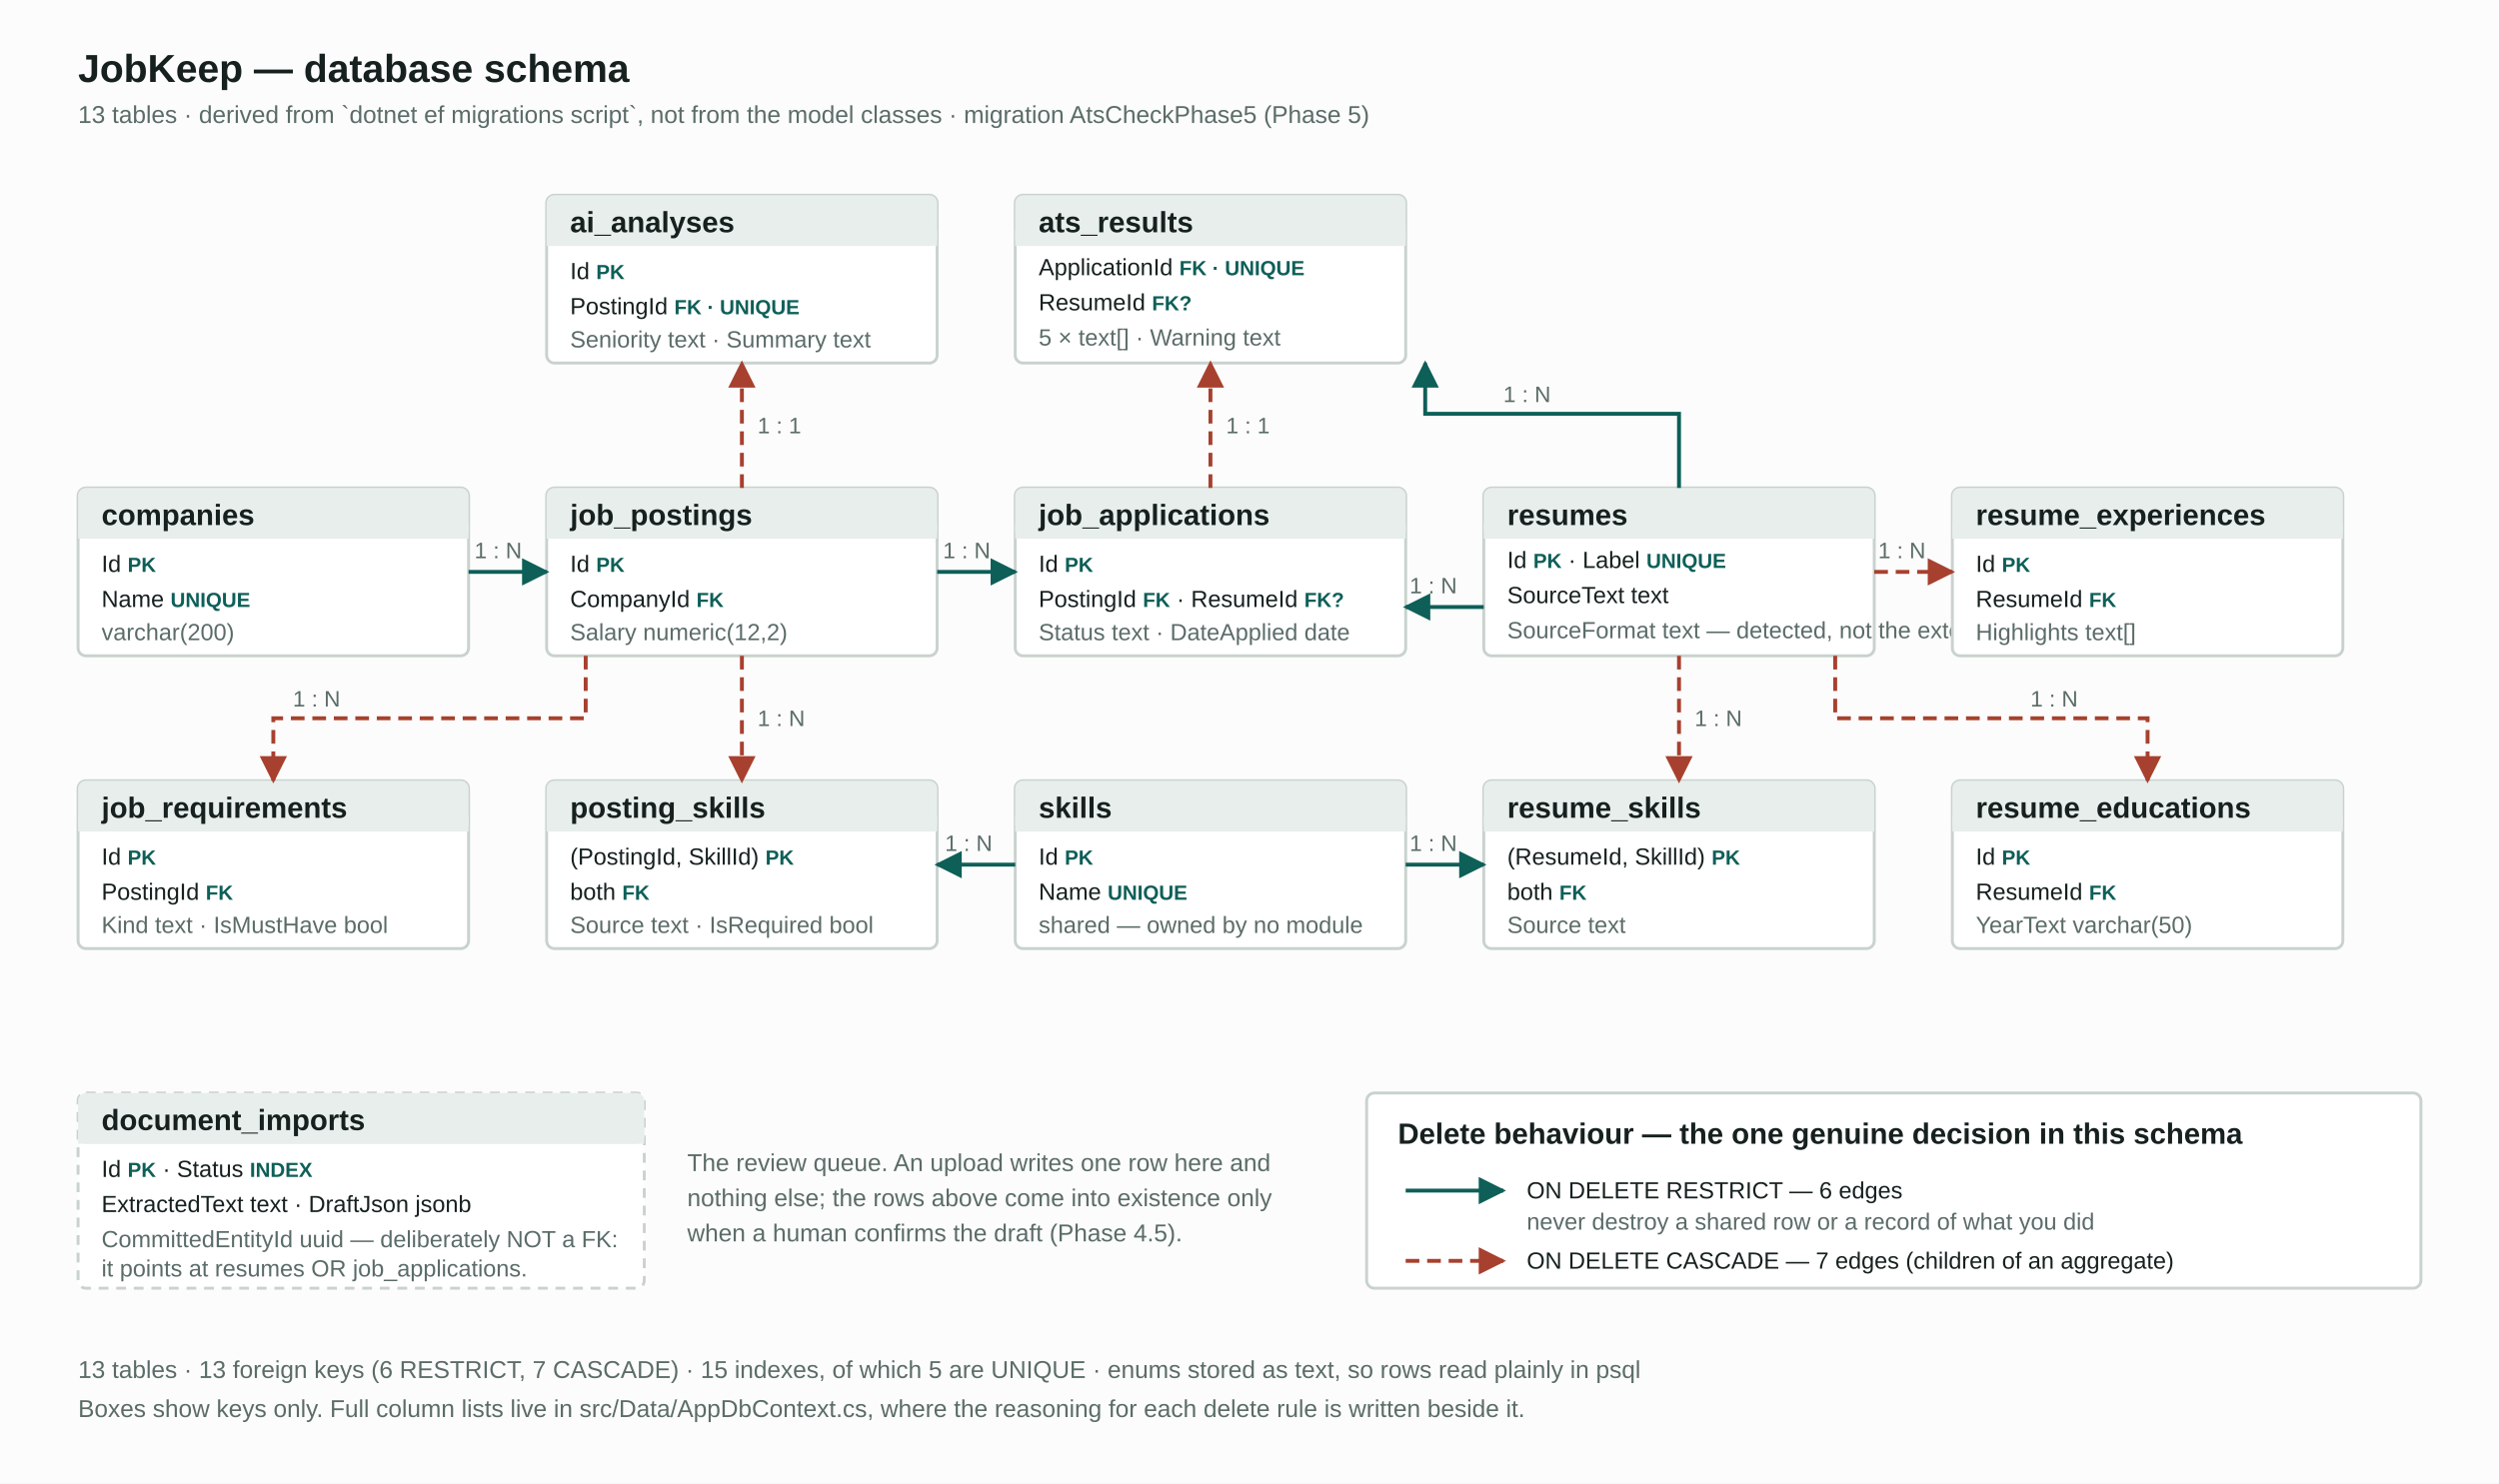
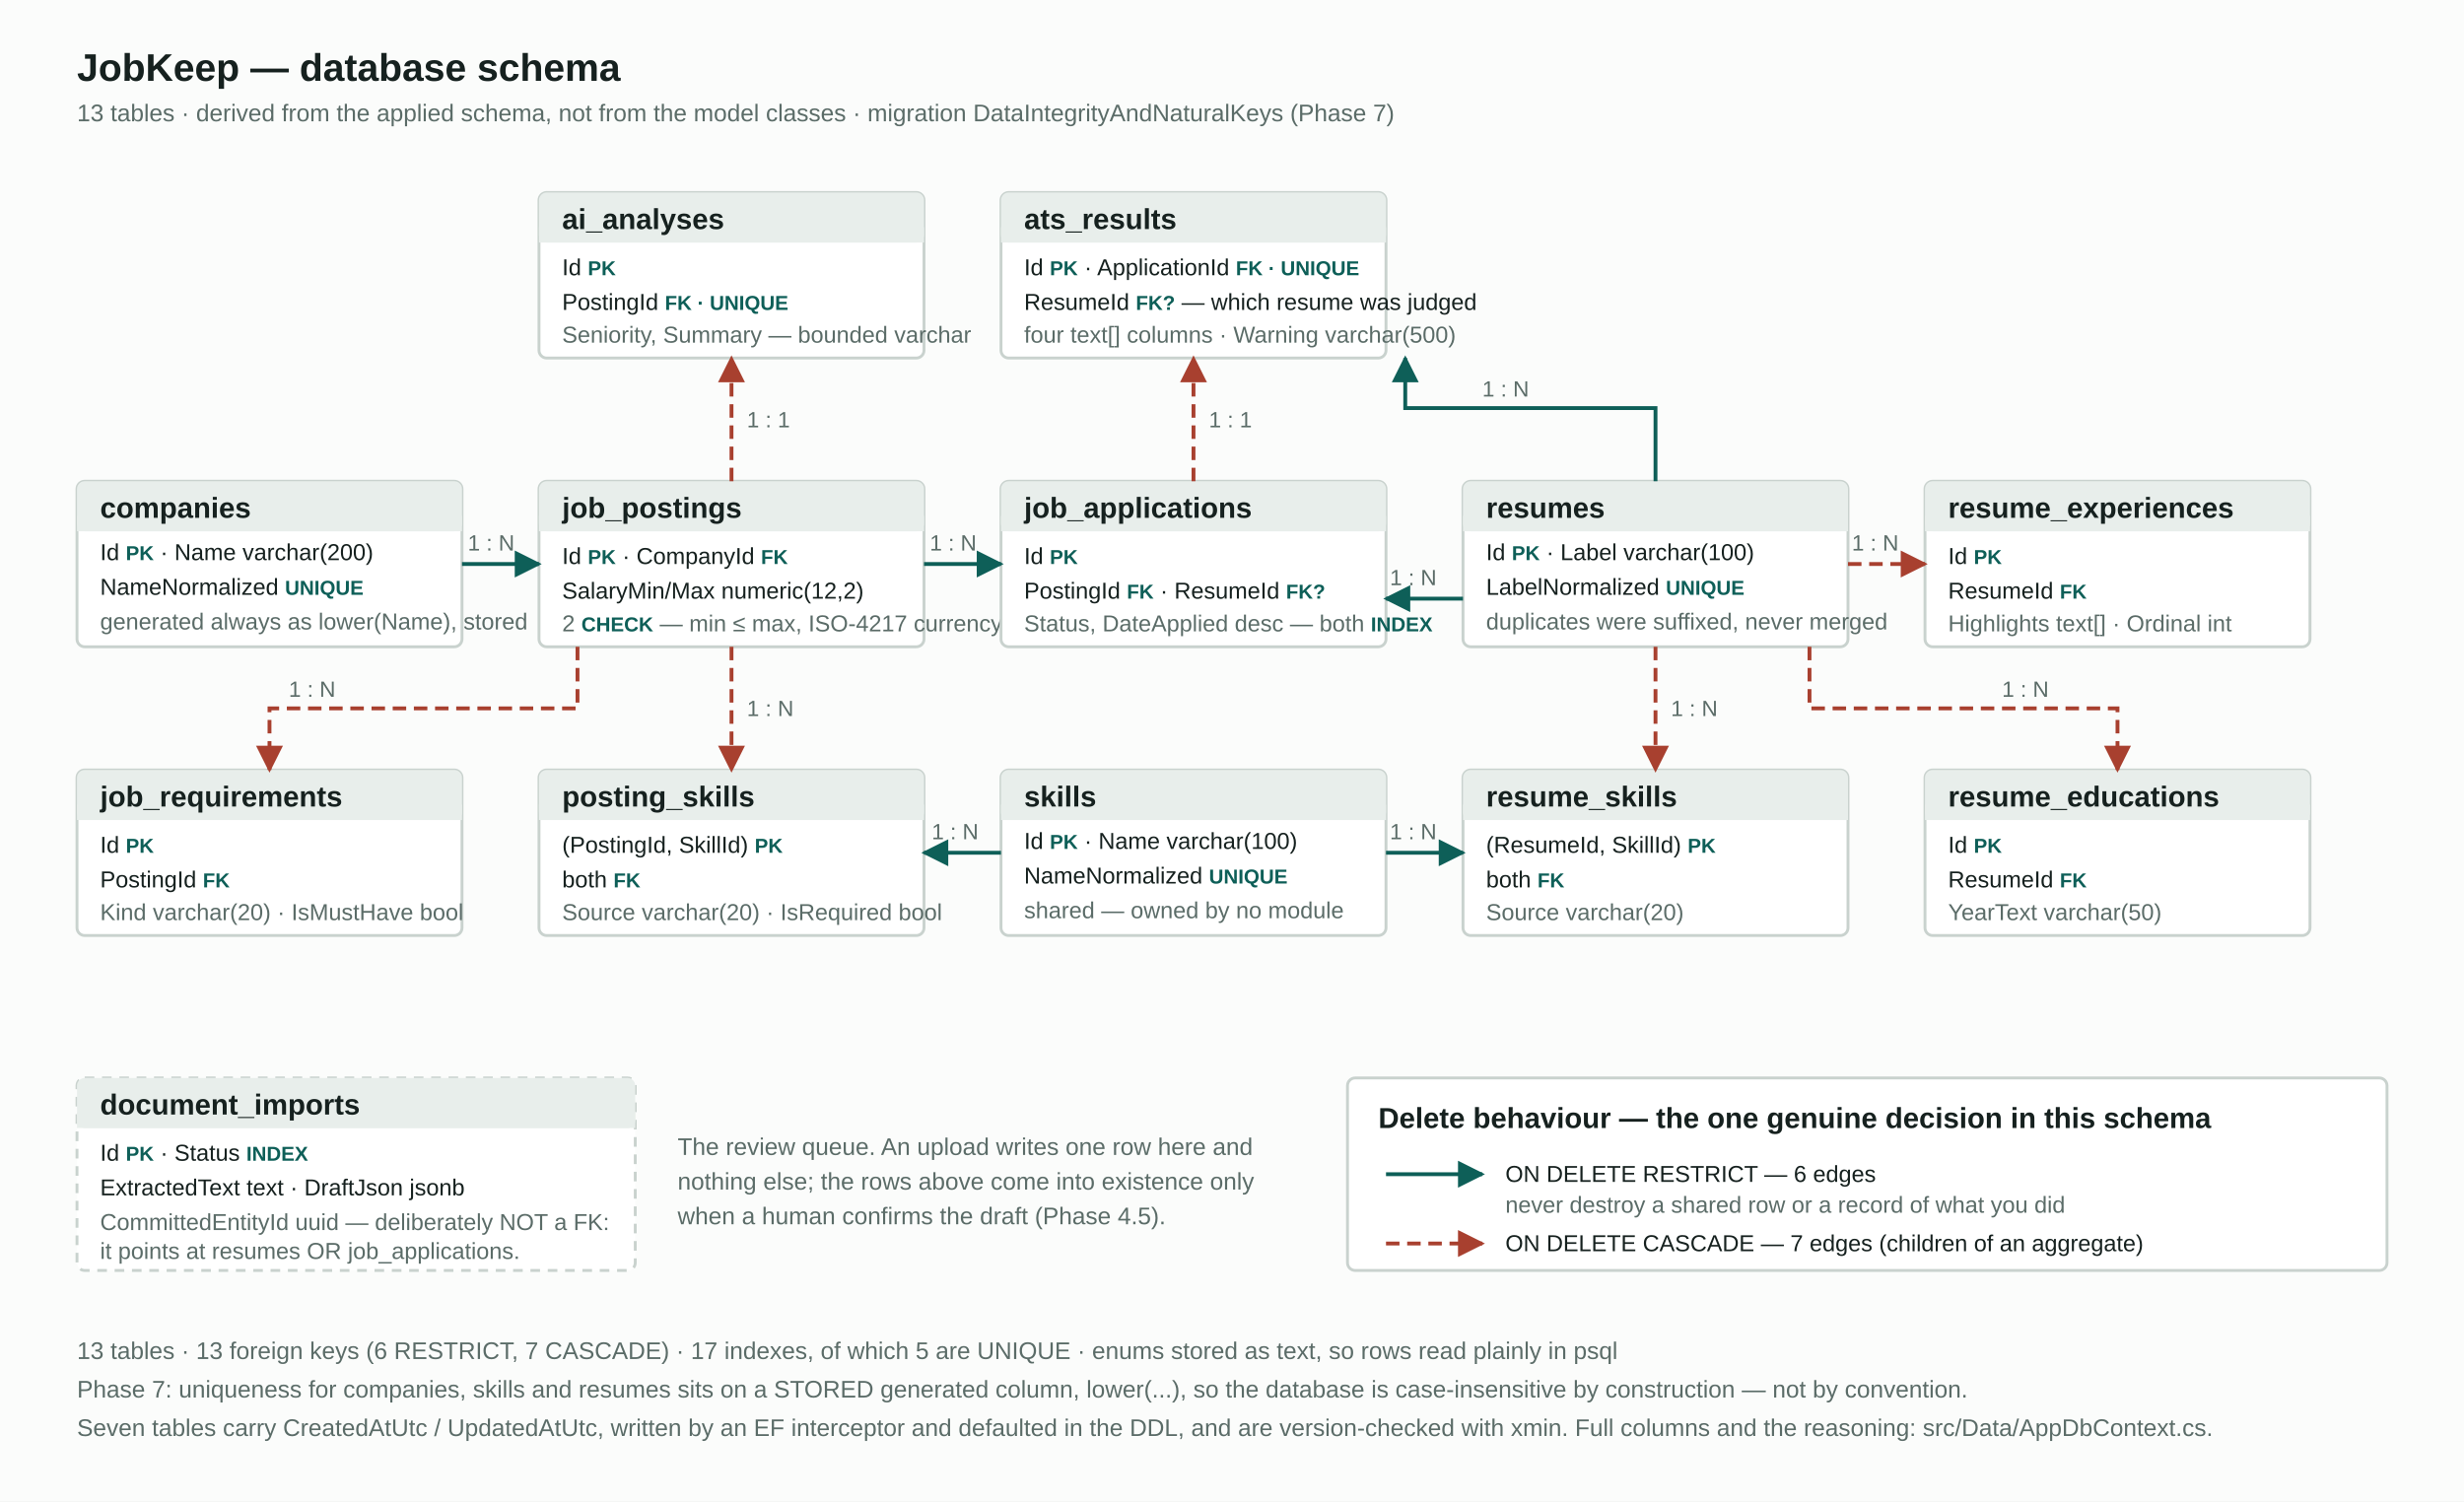
- <svg xmlns="http://www.w3.org/2000/svg" viewBox="0 0 1280 760" width="1280" height="760" role="img" aria-labelledby="erdTitle erdDesc" font-family="'Segoe UI', 'Helvetica Neue', Arial, sans-serif">
-   <rect x="0" y="0" width="1280" height="760" fill="#FBFCFB" />
+ <svg xmlns="http://www.w3.org/2000/svg" viewBox="0 0 1280 780" width="1280" height="780" role="img" aria-labelledby="erdTitle erdDesc" font-family="'Segoe UI', 'Helvetica Neue', Arial, sans-serif">
+   <rect x="0" y="0" width="1280" height="780" fill="#FBFCFB" />
  <defs>
    <marker id="restrictArrow" viewBox="0 0 10 10" refX="9" refY="5" markerWidth="7" markerHeight="7" orient="auto-start-reverse">
      <path d="M 0 0 L 10 5 L 0 10 z" fill="#0E5F58" />
    </marker>
    <marker id="cascadeArrow" viewBox="0 0 10 10" refX="9" refY="5" markerWidth="7" markerHeight="7" orient="auto-start-reverse">
      <path d="M 0 0 L 10 5 L 0 10 z" fill="#A8402F" />
    </marker>
  </defs>
  <style>
    .tbl   { fill:#FFFFFF; stroke:#C9D2CE; stroke-width:1.5; }
    .hdr   { fill:#E8EEEB; }
    .name  { fill:#16211F; font-size:15px; font-weight:600; }
    .col   { fill:#16211F; font-size:12px; }
    .type  { fill:#5B6C68; font-size:12px; }
    .card  { fill:#5B6C68; font-size:11.5px; }
    .rule  { stroke:#0E5F58; stroke-width:2; fill:none; }
    .casc  { stroke:#A8402F; stroke-width:2; fill:none; stroke-dasharray:7 4; }
    .h1    { fill:#16211F; font-size:20px; font-weight:600; }
    .sub   { fill:#5B6C68; font-size:12.5px; }
    .tag   { fill:#0E5F58; font-size:10.5px; font-weight:600; }
  </style>
  <text class="h1" x="40" y="42">JobKeep — database schema</text>
-   <text class="sub" x="40" y="63">13 tables · derived from `dotnet ef migrations script`, not from the model classes · migration AtsCheckPhase5 (Phase 5)</text>
+   <text class="sub" x="40" y="63">13 tables · derived from the applied schema, not from the model classes · migration DataIntegrityAndNaturalKeys (Phase 7)</text>
  <g>
    <rect class="tbl" x="280" y="100" width="200" height="86" rx="4" />
    <rect class="hdr" x="280" y="100" width="200" height="26" rx="4" />
    <rect class="hdr" x="280" y="118" width="200" height="8" />
    <text class="name" x="292" y="119">ai_analyses</text>
    <text class="col" x="292" y="143">Id <tspan class="tag">PK</tspan>
    </text>
    <text class="col" x="292" y="161">PostingId <tspan class="tag">FK · UNIQUE</tspan>
    </text>
-     <text class="type" x="292" y="178">Seniority text · Summary text</text>
+     <text class="type" x="292" y="178">Seniority, Summary — bounded varchar</text>
  </g>
  <g>
    <rect class="tbl" x="520" y="100" width="200" height="86" rx="4" />
    <rect class="hdr" x="520" y="100" width="200" height="26" rx="4" />
    <rect class="hdr" x="520" y="118" width="200" height="8" />
    <text class="name" x="532" y="119">ats_results</text>
-     <text class="col" x="532" y="141">ApplicationId <tspan class="tag">FK · UNIQUE</tspan>
-     </text>
-     <text class="col" x="532" y="159">ResumeId <tspan class="tag">FK?</tspan>
-     </text>
-     <text class="type" x="532" y="177">5 × text[] · Warning text</text>
+     <text class="col" x="532" y="143">Id <tspan class="tag">PK</tspan> · ApplicationId <tspan class="tag">FK · UNIQUE</tspan>
+     </text>
+     <text class="col" x="532" y="161">ResumeId <tspan class="tag">FK?</tspan> — which resume was judged</text>
+     <text class="type" x="532" y="178">four text[] columns · Warning varchar(500)</text>
  </g>
  <g>
    <rect class="tbl" x="40" y="250" width="200" height="86" rx="4" />
    <rect class="hdr" x="40" y="250" width="200" height="26" rx="4" />
    <rect class="hdr" x="40" y="268" width="200" height="8" />
    <text class="name" x="52" y="269">companies</text>
-     <text class="col" x="52" y="293">Id <tspan class="tag">PK</tspan>
-     </text>
-     <text class="col" x="52" y="311">Name <tspan class="tag">UNIQUE</tspan>
-     </text>
-     <text class="type" x="52" y="328">varchar(200)</text>
+     <text class="col" x="52" y="291">Id <tspan class="tag">PK</tspan> · Name varchar(200)</text>
+     <text class="col" x="52" y="309">NameNormalized <tspan class="tag">UNIQUE</tspan>
+     </text>
+     <text class="type" x="52" y="327">generated always as lower(Name), stored</text>
  </g>
  <g>
    <rect class="tbl" x="280" y="250" width="200" height="86" rx="4" />
    <rect class="hdr" x="280" y="250" width="200" height="26" rx="4" />
    <rect class="hdr" x="280" y="268" width="200" height="8" />
    <text class="name" x="292" y="269">job_postings</text>
-     <text class="col" x="292" y="293">Id <tspan class="tag">PK</tspan>
-     </text>
-     <text class="col" x="292" y="311">CompanyId <tspan class="tag">FK</tspan>
-     </text>
-     <text class="type" x="292" y="328">Salary numeric(12,2)</text>
+     <text class="col" x="292" y="293">Id <tspan class="tag">PK</tspan> · CompanyId <tspan class="tag">FK</tspan>
+     </text>
+     <text class="col" x="292" y="311">SalaryMin/Max numeric(12,2)</text>
+     <text class="type" x="292" y="328">2 <tspan class="tag">CHECK</tspan> — min ≤ max, ISO-4217 currency</text>
  </g>
  <g>
    <rect class="tbl" x="520" y="250" width="200" height="86" rx="4" />
    <rect class="hdr" x="520" y="250" width="200" height="26" rx="4" />
    <rect class="hdr" x="520" y="268" width="200" height="8" />
    <text class="name" x="532" y="269">job_applications</text>
    <text class="col" x="532" y="293">Id <tspan class="tag">PK</tspan>
    </text>
    <text class="col" x="532" y="311">PostingId <tspan class="tag">FK</tspan> · ResumeId <tspan class="tag">FK?</tspan>
    </text>
-     <text class="type" x="532" y="328">Status text · DateApplied date</text>
+     <text class="type" x="532" y="328">Status, DateApplied desc — both <tspan class="tag">INDEX</tspan>
+     </text>
  </g>
  <g>
    <rect class="tbl" x="760" y="250" width="200" height="86" rx="4" />
    <rect class="hdr" x="760" y="250" width="200" height="26" rx="4" />
    <rect class="hdr" x="760" y="268" width="200" height="8" />
    <text class="name" x="772" y="269">resumes</text>
-     <text class="col" x="772" y="291">Id <tspan class="tag">PK</tspan> · Label <tspan class="tag">UNIQUE</tspan>
-     </text>
-     <text class="col" x="772" y="309">SourceText text</text>
-     <text class="type" x="772" y="327">SourceFormat text — detected, not the extension</text>
+     <text class="col" x="772" y="291">Id <tspan class="tag">PK</tspan> · Label varchar(100)</text>
+     <text class="col" x="772" y="309">LabelNormalized <tspan class="tag">UNIQUE</tspan>
+     </text>
+     <text class="type" x="772" y="327">duplicates were suffixed, never merged</text>
  </g>
  <g>
    <rect class="tbl" x="1000" y="250" width="200" height="86" rx="4" />
    <rect class="hdr" x="1000" y="250" width="200" height="26" rx="4" />
    <rect class="hdr" x="1000" y="268" width="200" height="8" />
    <text class="name" x="1012" y="269">resume_experiences</text>
    <text class="col" x="1012" y="293">Id <tspan class="tag">PK</tspan>
    </text>
    <text class="col" x="1012" y="311">ResumeId <tspan class="tag">FK</tspan>
    </text>
-     <text class="type" x="1012" y="328">Highlights text[]</text>
+     <text class="type" x="1012" y="328">Highlights text[] · Ordinal int</text>
  </g>
  <g>
    <rect class="tbl" x="40" y="400" width="200" height="86" rx="4" />
    <rect class="hdr" x="40" y="400" width="200" height="26" rx="4" />
    <rect class="hdr" x="40" y="418" width="200" height="8" />
    <text class="name" x="52" y="419">job_requirements</text>
    <text class="col" x="52" y="443">Id <tspan class="tag">PK</tspan>
    </text>
    <text class="col" x="52" y="461">PostingId <tspan class="tag">FK</tspan>
    </text>
-     <text class="type" x="52" y="478">Kind text · IsMustHave bool</text>
+     <text class="type" x="52" y="478">Kind varchar(20) · IsMustHave bool</text>
  </g>
  <g>
    <rect class="tbl" x="280" y="400" width="200" height="86" rx="4" />
    <rect class="hdr" x="280" y="400" width="200" height="26" rx="4" />
    <rect class="hdr" x="280" y="418" width="200" height="8" />
    <text class="name" x="292" y="419">posting_skills</text>
    <text class="col" x="292" y="443">(PostingId, SkillId) <tspan class="tag">PK</tspan>
    </text>
    <text class="col" x="292" y="461">both <tspan class="tag">FK</tspan>
    </text>
-     <text class="type" x="292" y="478">Source text · IsRequired bool</text>
+     <text class="type" x="292" y="478">Source varchar(20) · IsRequired bool</text>
  </g>
  <g>
    <rect class="tbl" x="520" y="400" width="200" height="86" rx="4" />
    <rect class="hdr" x="520" y="400" width="200" height="26" rx="4" />
    <rect class="hdr" x="520" y="418" width="200" height="8" />
    <text class="name" x="532" y="419">skills</text>
-     <text class="col" x="532" y="443">Id <tspan class="tag">PK</tspan>
-     </text>
-     <text class="col" x="532" y="461">Name <tspan class="tag">UNIQUE</tspan>
-     </text>
-     <text class="type" x="532" y="478">shared — owned by no module</text>
+     <text class="col" x="532" y="441">Id <tspan class="tag">PK</tspan> · Name varchar(100)</text>
+     <text class="col" x="532" y="459">NameNormalized <tspan class="tag">UNIQUE</tspan>
+     </text>
+     <text class="type" x="532" y="477">shared — owned by no module</text>
  </g>
  <g>
    <rect class="tbl" x="760" y="400" width="200" height="86" rx="4" />
    <rect class="hdr" x="760" y="400" width="200" height="26" rx="4" />
    <rect class="hdr" x="760" y="418" width="200" height="8" />
    <text class="name" x="772" y="419">resume_skills</text>
    <text class="col" x="772" y="443">(ResumeId, SkillId) <tspan class="tag">PK</tspan>
    </text>
    <text class="col" x="772" y="461">both <tspan class="tag">FK</tspan>
    </text>
-     <text class="type" x="772" y="478">Source text</text>
+     <text class="type" x="772" y="478">Source varchar(20)</text>
  </g>
  <g>
    <rect class="tbl" x="1000" y="400" width="200" height="86" rx="4" />
    <rect class="hdr" x="1000" y="400" width="200" height="26" rx="4" />
    <rect class="hdr" x="1000" y="418" width="200" height="8" />
    <text class="name" x="1012" y="419">resume_educations</text>
    <text class="col" x="1012" y="443">Id <tspan class="tag">PK</tspan>
    </text>
    <text class="col" x="1012" y="461">ResumeId <tspan class="tag">FK</tspan>
    </text>
    <text class="type" x="1012" y="478">YearText varchar(50)</text>
  </g>
  <g>
    <rect class="tbl" x="40" y="560" width="290" height="100" rx="4" stroke-dasharray="5 4" />
    <rect class="hdr" x="40" y="560" width="290" height="26" rx="4" />
    <rect class="hdr" x="40" y="578" width="290" height="8" />
    <text class="name" x="52" y="579">document_imports</text>
    <text class="col" x="52" y="603">Id <tspan class="tag">PK</tspan> · Status <tspan class="tag">INDEX</tspan>
    </text>
    <text class="col" x="52" y="621">ExtractedText text · DraftJson jsonb</text>
    <text class="type" x="52" y="639">CommittedEntityId uuid — deliberately NOT a FK:</text>
    <text class="type" x="52" y="654">it points at resumes OR job_applications.</text>
  </g>
  <text class="sub" x="352" y="600">The review queue. An upload writes one row here and</text>
  <text class="sub" x="352" y="618">nothing else; the rows above come into existence only</text>
  <text class="sub" x="352" y="636">when a human confirms the draft (Phase 4.5).</text>
  <path class="rule" d="M 240 293 H 280" marker-end="url(#restrictArrow)" />
  <text class="card" x="243" y="286">1 : N</text>
  <path class="casc" d="M 380 250 V 186" marker-end="url(#cascadeArrow)" />
  <text class="card" x="388" y="222">1 : 1</text>
  <path class="rule" d="M 480 293 H 520" marker-end="url(#restrictArrow)" />
  <text class="card" x="483" y="286">1 : N</text>
  <path class="casc" d="M 380 336 V 400" marker-end="url(#cascadeArrow)" />
  <text class="card" x="388" y="372">1 : N</text>
  <path class="casc" d="M 300 336 V 368 H 140 V 400" marker-end="url(#cascadeArrow)" />
  <text class="card" x="150" y="362">1 : N</text>
  <path class="casc" d="M 620 250 V 186" marker-end="url(#cascadeArrow)" />
  <text class="card" x="628" y="222">1 : 1</text>
  <path class="rule" d="M 860 250 V 212 H 730 V 186" marker-end="url(#restrictArrow)" />
  <text class="card" x="770" y="206">1 : N</text>
  <path class="rule" d="M 760 311 H 720" marker-end="url(#restrictArrow)" />
  <text class="card" x="722" y="304">1 : N</text>
  <path class="casc" d="M 860 336 V 400" marker-end="url(#cascadeArrow)" />
  <text class="card" x="868" y="372">1 : N</text>
  <path class="casc" d="M 960 293 H 1000" marker-end="url(#cascadeArrow)" />
  <text class="card" x="962" y="286">1 : N</text>
  <path class="casc" d="M 940 336 V 368 H 1100 V 400" marker-end="url(#cascadeArrow)" />
  <text class="card" x="1040" y="362">1 : N</text>
  <path class="rule" d="M 520 443 H 480" marker-end="url(#restrictArrow)" />
  <text class="card" x="484" y="436">1 : N</text>
  <path class="rule" d="M 720 443 H 760" marker-end="url(#restrictArrow)" />
  <text class="card" x="722" y="436">1 : N</text>
  <g>
    <rect x="700" y="560" width="540" height="100" rx="4" fill="#FFFFFF" stroke="#C9D2CE" stroke-width="1.5" />
    <text class="name" x="716" y="586">Delete behaviour — the one genuine decision in this schema</text>
    <path class="rule" d="M 720 610 H 770" marker-end="url(#restrictArrow)" />
    <text class="col" x="782" y="614">ON DELETE RESTRICT — 6 edges</text>
    <text class="type" x="782" y="630">never destroy a shared row or a record of what you did</text>
    <path class="casc" d="M 720 646 H 770" marker-end="url(#cascadeArrow)" />
    <text class="col" x="782" y="650">ON DELETE CASCADE — 7 edges (children of an aggregate)</text>
  </g>
-   <text class="sub" x="40" y="706">13 tables · 13 foreign keys (6 RESTRICT, 7 CASCADE) · 15 indexes, of which 5 are UNIQUE · enums stored as text, so rows read plainly in psql</text>
-   <text class="sub" x="40" y="726">Boxes show keys only. Full column lists live in src/Data/AppDbContext.cs, where the reasoning for each delete rule is written beside it.</text>
+   <text class="sub" x="40" y="706">13 tables · 13 foreign keys (6 RESTRICT, 7 CASCADE) · 17 indexes, of which 5 are UNIQUE · enums stored as text, so rows read plainly in psql</text>
+   <text class="sub" x="40" y="726">Phase 7: uniqueness for companies, skills and resumes sits on a STORED generated column, lower(...), so the database is case-insensitive by construction — not by convention.</text>
+   <text class="sub" x="40" y="746">Seven tables carry CreatedAtUtc / UpdatedAtUtc, written by an EF interceptor and defaulted in the DDL, and are version-checked with xmin. Full columns and the reasoning: src/Data/AppDbContext.cs.</text>
</svg>
